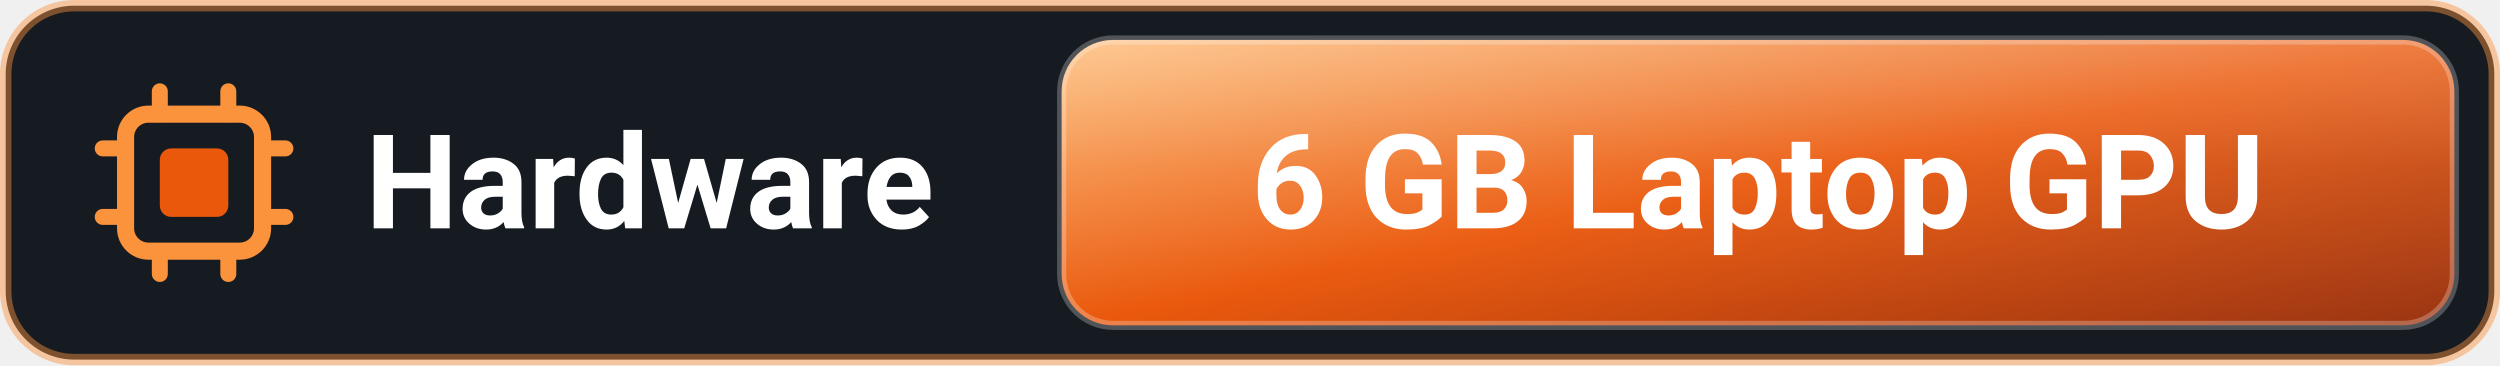
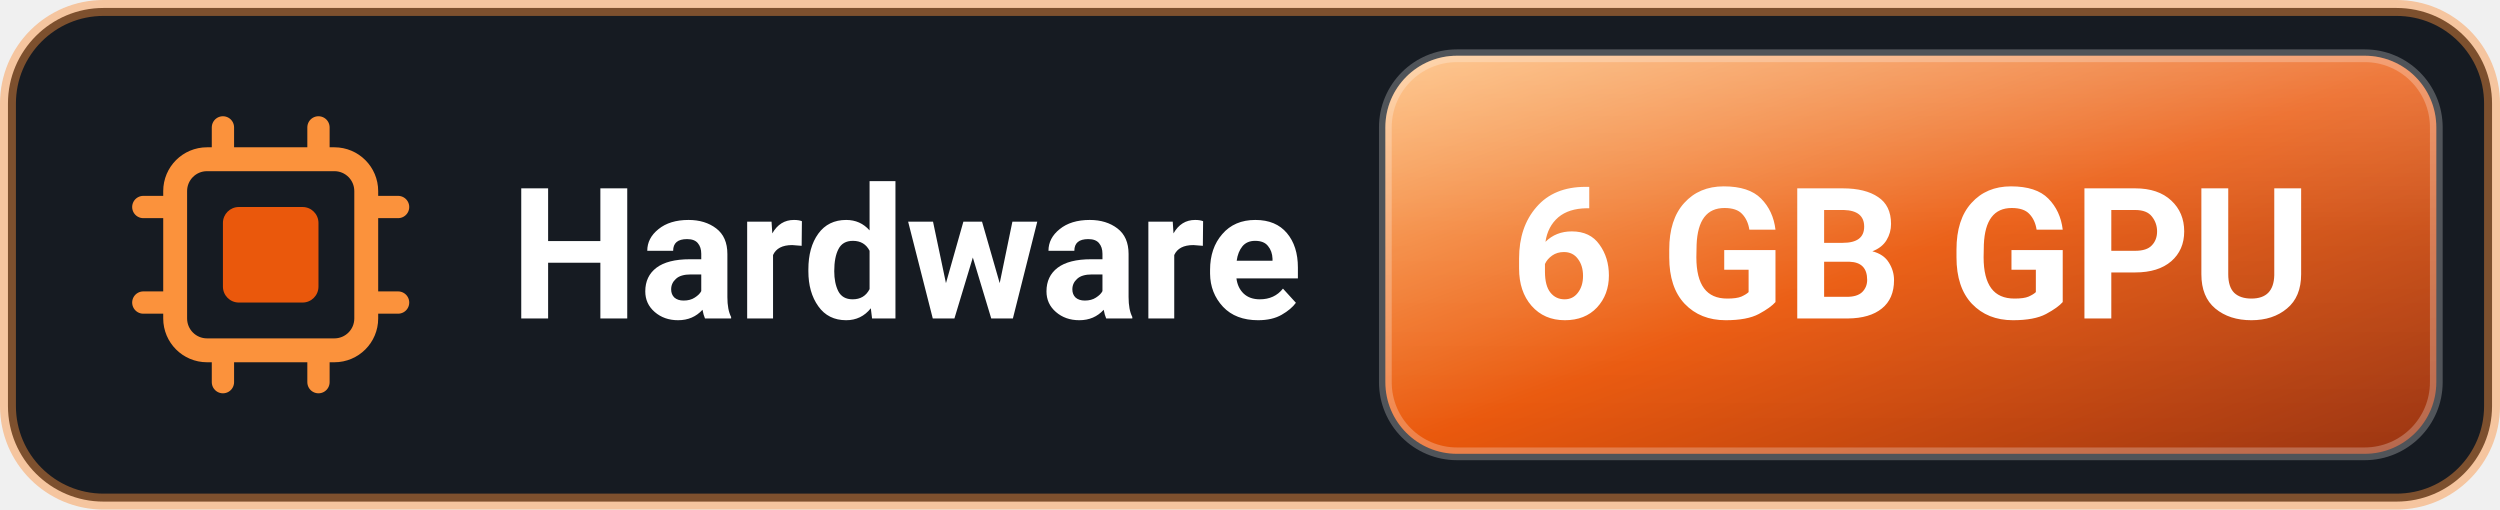
- <svg xmlns="http://www.w3.org/2000/svg" viewBox="0 0 219 32" width="219" height="32" fill="none">
+ <svg xmlns="http://www.w3.org/2000/svg" viewBox="0 0 157 32" width="157" height="32" fill="none">
  <defs>
    <linearGradient id="offline-grad" x1="0%" y1="0%" x2="100%" y2="100%">
      <stop offset="0%" stop-color="#FDBA74" />
      <stop offset="50%" stop-color="#EA580C" />
      <stop offset="100%" stop-color="#9A3412" />
    </linearGradient>
    <linearGradient id="offline-gloss" x1="0%" y1="0%" x2="0%" y2="100%">
      <stop offset="0%" stop-color="#FFFFFF" stop-opacity="0.22" />
      <stop offset="45%" stop-color="#FFFFFF" stop-opacity="0.06" />
      <stop offset="100%" stop-color="#FFFFFF" stop-opacity="0.0" />
    </linearGradient>
  </defs>
  <style>
    .badge-label { font-family: -apple-system, BlinkMacSystemFont, 'Segoe UI', Roboto, Helvetica, Arial, sans-serif; font-size: 11.5px; font-weight: 600; fill: #FFFFFF; stroke: none; }
    .badge-value { font-family: -apple-system, BlinkMacSystemFont, 'Segoe UI', Roboto, Helvetica, Arial, sans-serif; font-size: 11.5px; font-weight: 700; fill: #FFFFFF; stroke: none; }
  </style>
-   <rect x="0.5" y="0.5" width="218" height="31" rx="6" fill="#161B22" stroke="rgba(251, 146, 60, 0.45)" stroke-width="1" />
+   <rect x="0.5" y="0.5" width="156" height="31" rx="6" fill="#161B22" stroke="rgba(251, 146, 60, 0.45)" stroke-width="1" />
  <g transform="translate(8, 7)">
    <rect x="3" y="3" width="12" height="12" rx="2" fill="none" stroke="#FB923C" stroke-width="1.5" />
    <rect x="6" y="6" width="6" height="6" rx="1" fill="#EA580C" />
    <path d="M6 1 V3 M12 1 V3 M6 15 V17 M12 15 V17 M1 6 H3 M1 12 H3 M15 6 H17 M15 12 H17" stroke="#FB923C" stroke-width="1.4" stroke-linecap="round" />
  </g>
  <text x="32" y="20" class="badge-label">Hardware</text>
-   <rect x="93" y="3.5" width="122" height="25" rx="4.5" fill="url(#offline-grad)" stroke="rgba(255,255,255,0.25)" stroke-width="0.8" />
-   <rect x="93" y="3.5" width="122" height="25" rx="4.5" fill="url(#offline-gloss)" />
-   <text x="154.0" y="20" text-anchor="middle" class="badge-value">6 GB Laptop GPU</text>
+   <rect x="87" y="3.5" width="66" height="25" rx="4.5" fill="url(#offline-grad)" stroke="rgba(255,255,255,0.25)" stroke-width="0.8" />
+   <rect x="87" y="3.5" width="66" height="25" rx="4.5" fill="url(#offline-gloss)" />
+   <text x="120.0" y="20" text-anchor="middle" class="badge-value">6 GB GPU</text>
</svg>
